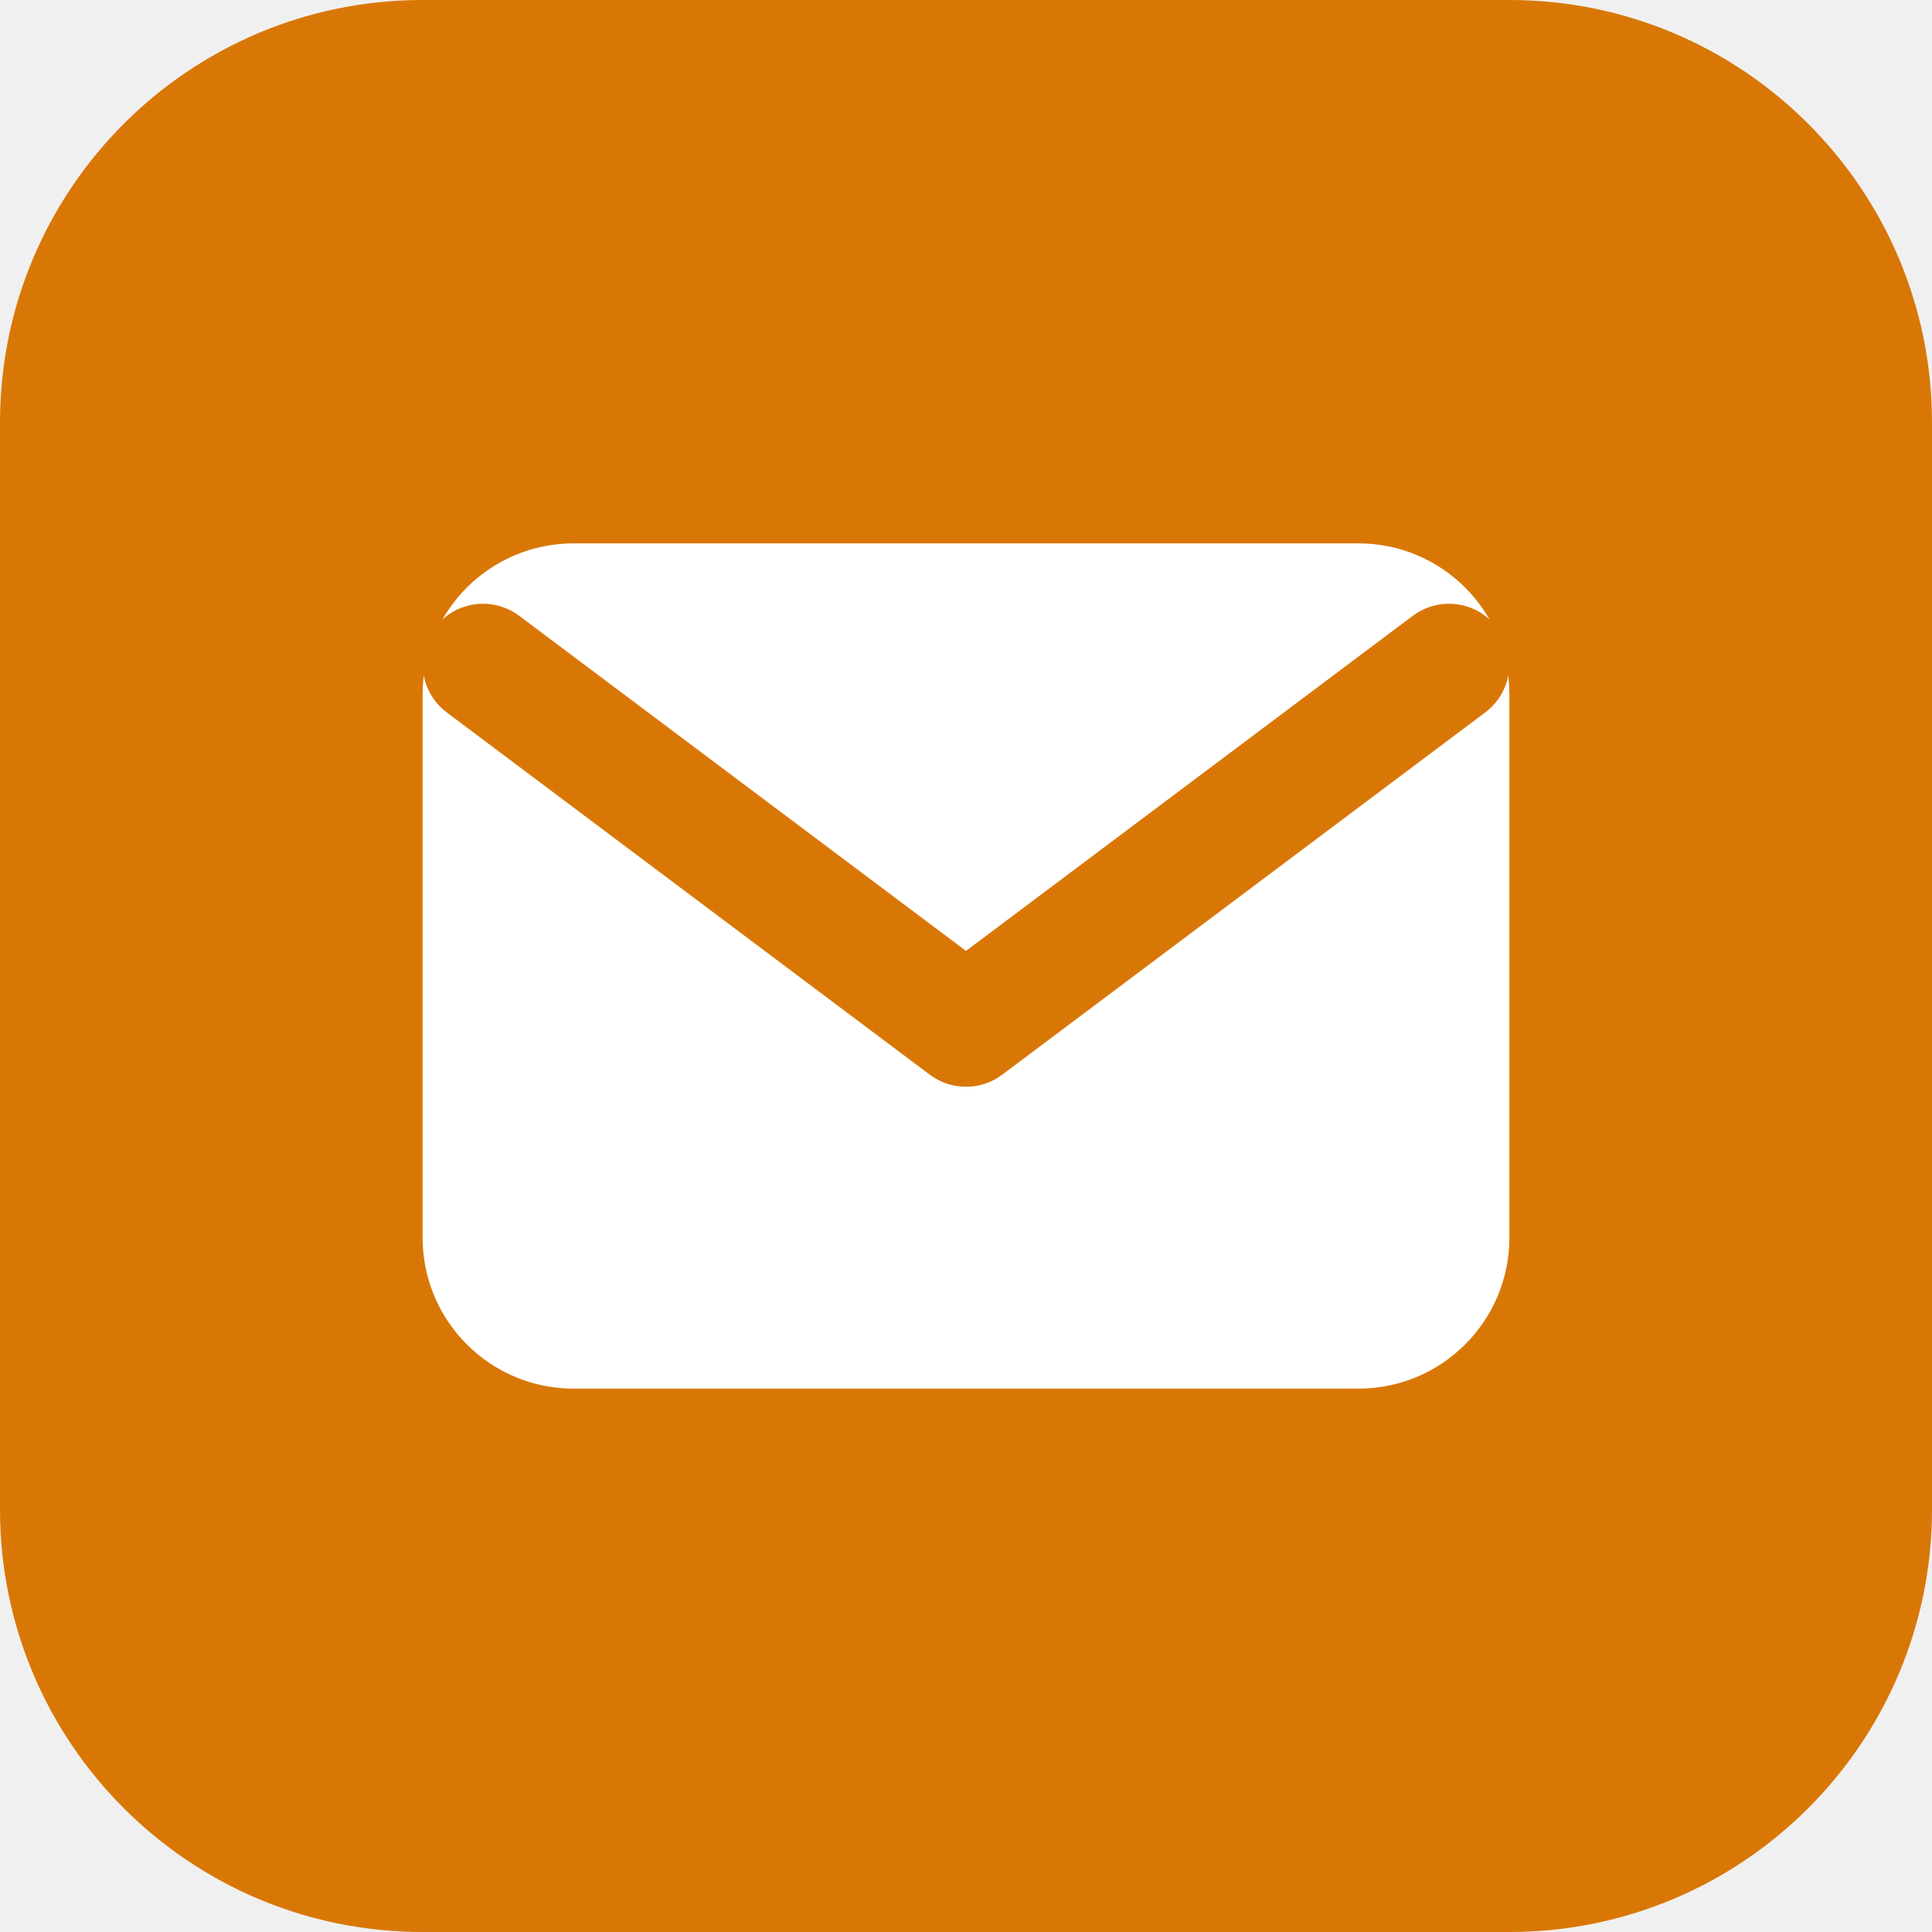
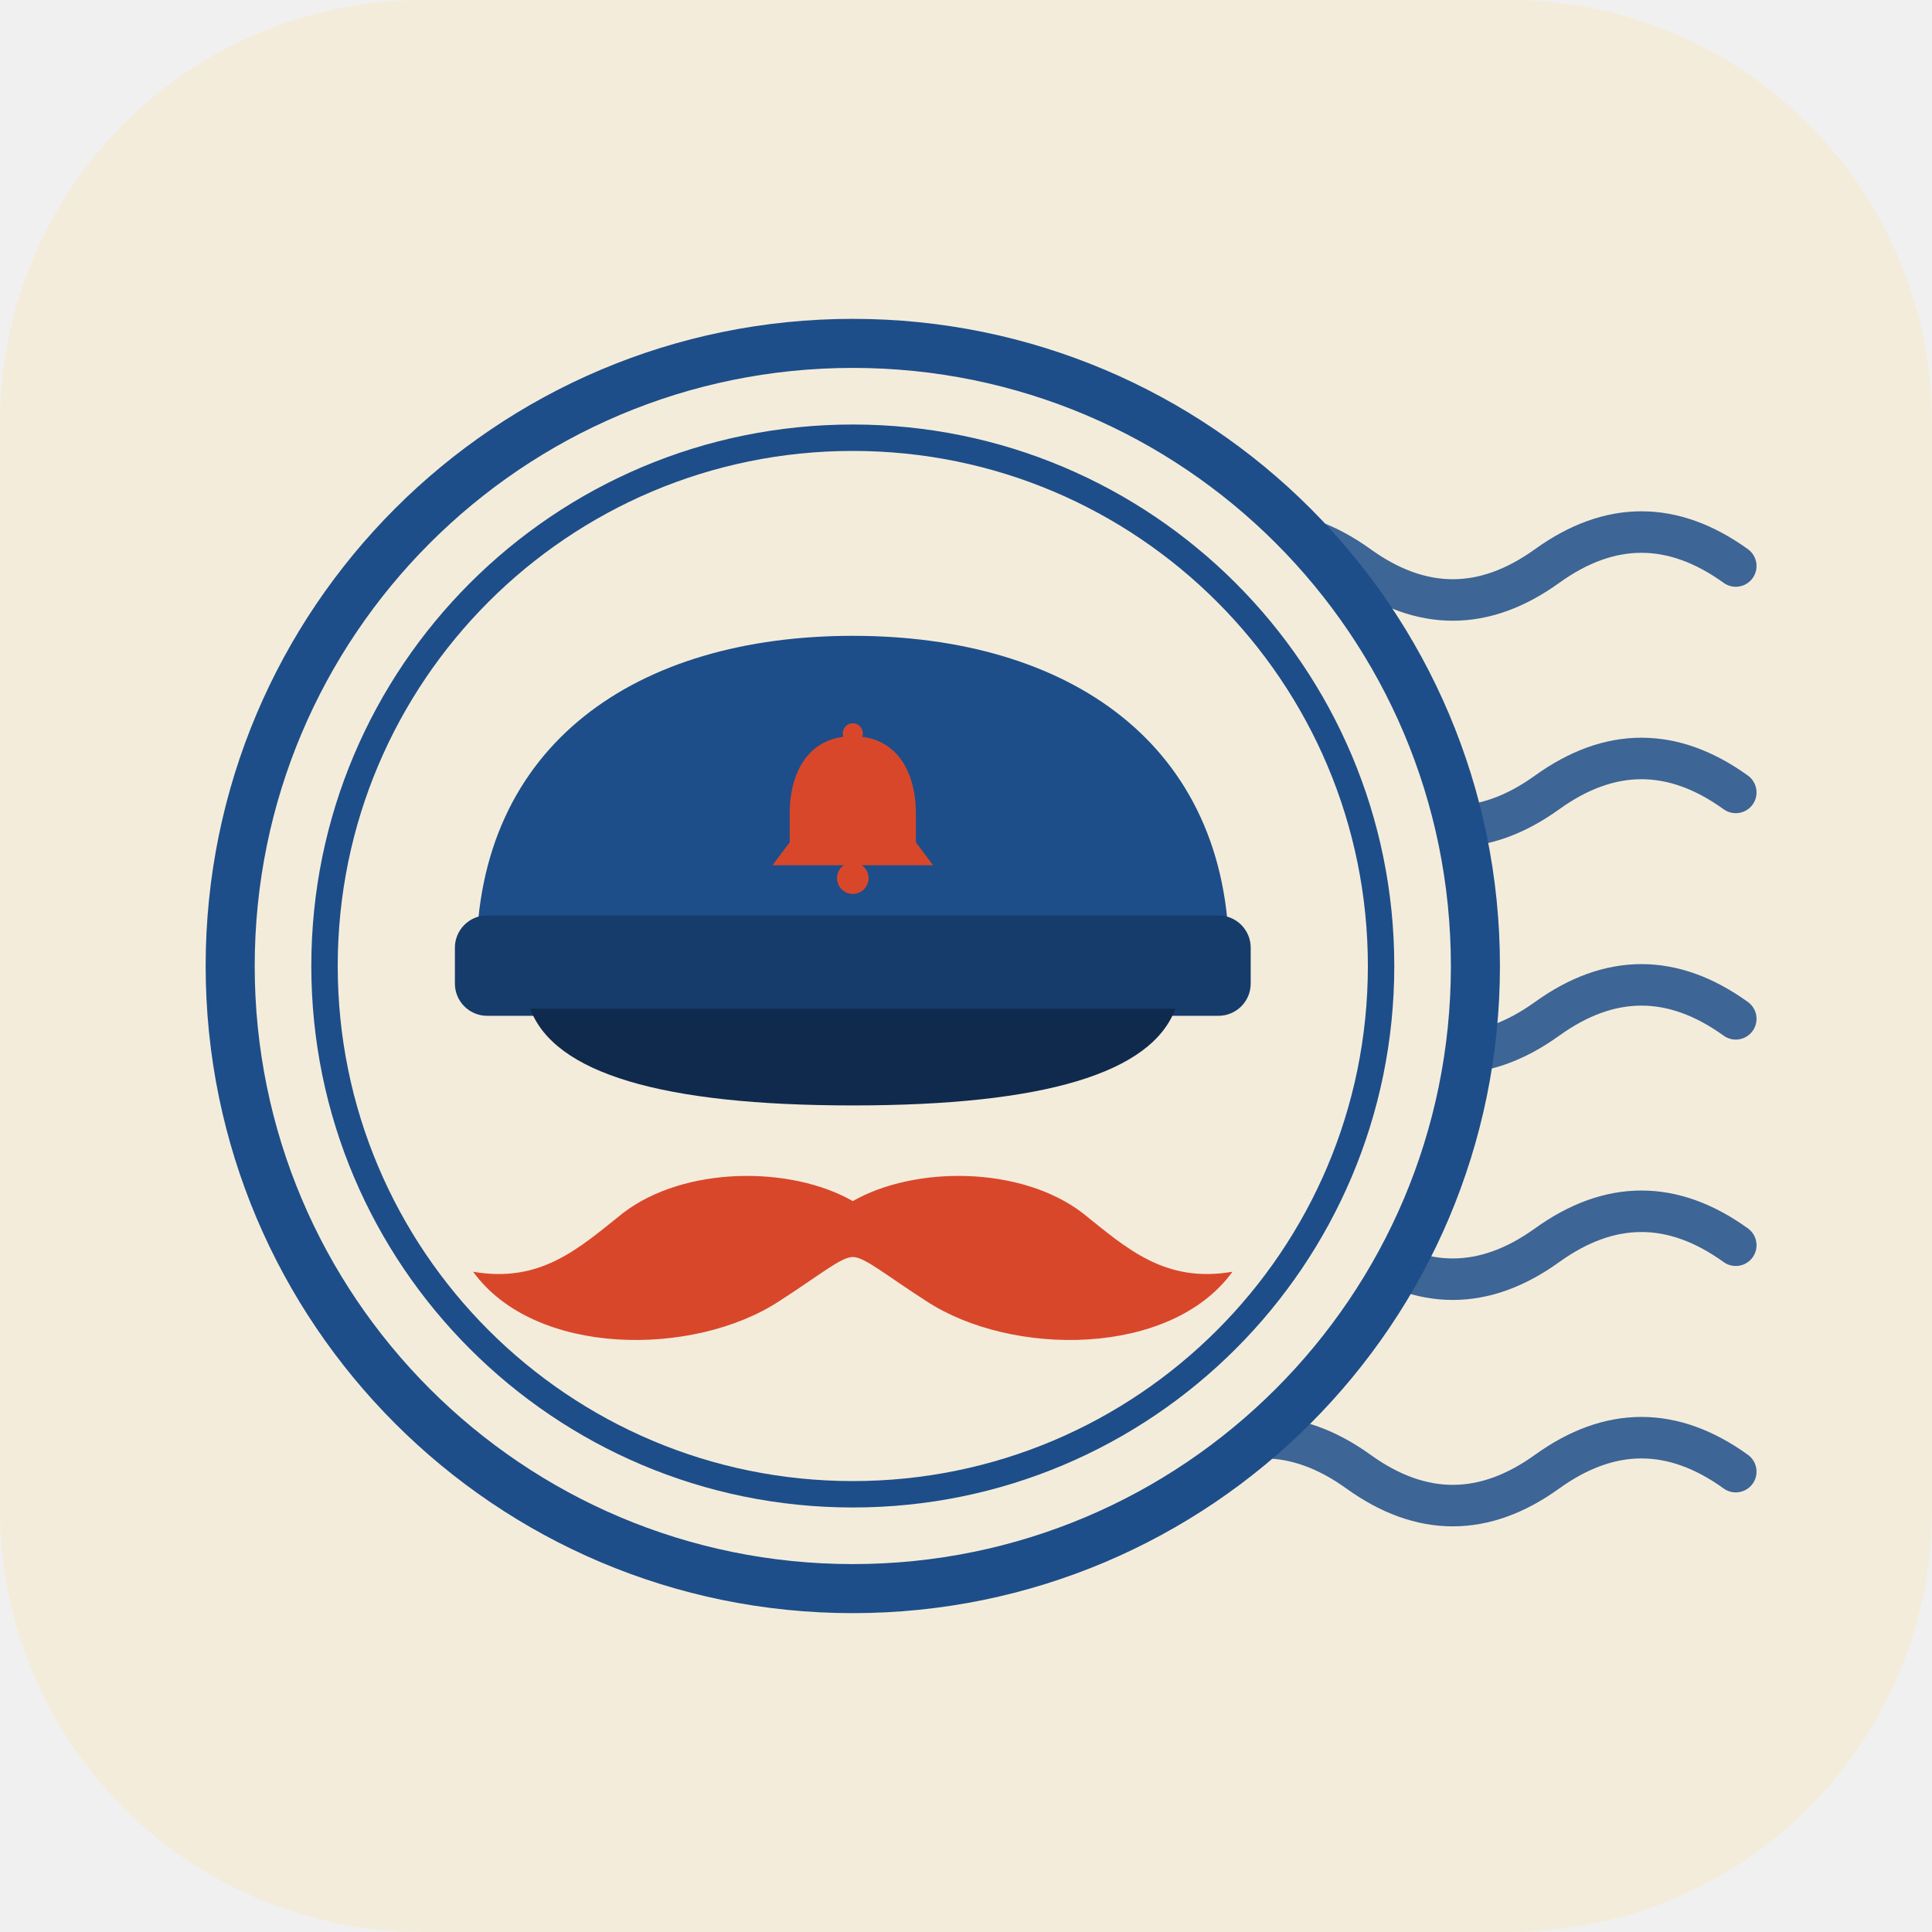
- <svg xmlns="http://www.w3.org/2000/svg" viewBox="0 0 32 32">
-   <rect width="32" height="32" rx="7" fill="#d97706" />
-   <path d="M7 11.5A2.5 2.5 0 0 1 9.5 9h13a2.5 2.5 0 0 1 2.5 2.5v9a2.5 2.5 0 0 1-2.5 2.5h-13A2.5 2.5 0 0 1 7 20.5z" fill="#fff" />
-   <path d="m8 11 8 6 8-6" fill="none" stroke="#d97706" stroke-width="2" stroke-linecap="round" stroke-linejoin="round" />
+ <svg xmlns="http://www.w3.org/2000/svg" viewBox="0 0 1024 1024" width="1024" height="1024">
+   <defs>
+     <path id="arcTop" d="M282 512 A230 230 0 0 1 742 512" />
+     <path id="arcBot" d="M232 512 A280 280 0 0 0 792 512" />
+   </defs>
+   <rect width="1024" height="1024" rx="224" fill="#F4ECDB" />
+   <g fill="none" stroke="#1D4E89" stroke-width="22" stroke-linecap="round" opacity=".85">
+     <path d="M620 300 q50 -36 100 0 t100 0 t100 0" />
+     <path d="M620 420 q50 -36 100 0 t100 0 t100 0" />
+     <path d="M620 540 q50 -36 100 0 t100 0 t100 0" />
+     <path d="M620 660 q50 -36 100 0 t100 0 t100 0" />
+     <path d="M620 780 q50 -36 100 0 t100 0 t100 0" />
+   </g>
+   <g transform="translate(-60 0)">
+     <circle cx="512" cy="512" r="340" fill="#F4ECDB" />
+     <circle cx="512" cy="512" r="330" fill="none" stroke="#1D4E89" stroke-width="26" />
+     <circle cx="512" cy="512" r="280" fill="none" stroke="#1D4E89" stroke-width="14" />
+     <g transform="translate(512 470) scale(0.95) translate(-540 -330)">
+       <path d="M330 370 C330 250 420 190 540 190 C660 190 750 250 750 370 Z" fill="#1D4E89" />
+       <rect x="318" y="346" width="444" height="56" rx="18" fill="#163C6B" />
+       <path d="M360 398 H720 Q700 452 540 452 Q380 452 360 398Z" fill="#0F2A4D" />
+       <g transform="translate(540 286) scale(0.8)">
+         <path d="M0 -50 C-30 -50 -44 -26 -44 4 L-44 24 L-56 40 H56 L44 24 L44 4 C44 -26 30 -50 0 -50Z" fill="#D9472B" />
+         <circle cy="49" r="11" fill="#D9472B" />
+         <circle cy="-52" r="7" fill="#D9472B" />
+       </g>
+     </g>
+     <g transform="translate(512 660) scale(0.78) translate(-512 -730)">
+       <path d="M512 700 C470 676 398 676 356 708 C326 732 300 756 254 748 C296 806 404 806 462 768 C490 750 504 738 512 738 C520 738 534 750 562 768 C620 806 728 806 770 748 C724 756 698 732 668 708 C626 676 554 676 512 700Z" fill="#D9472B" />
+     </g>
+   </g>
</svg>
